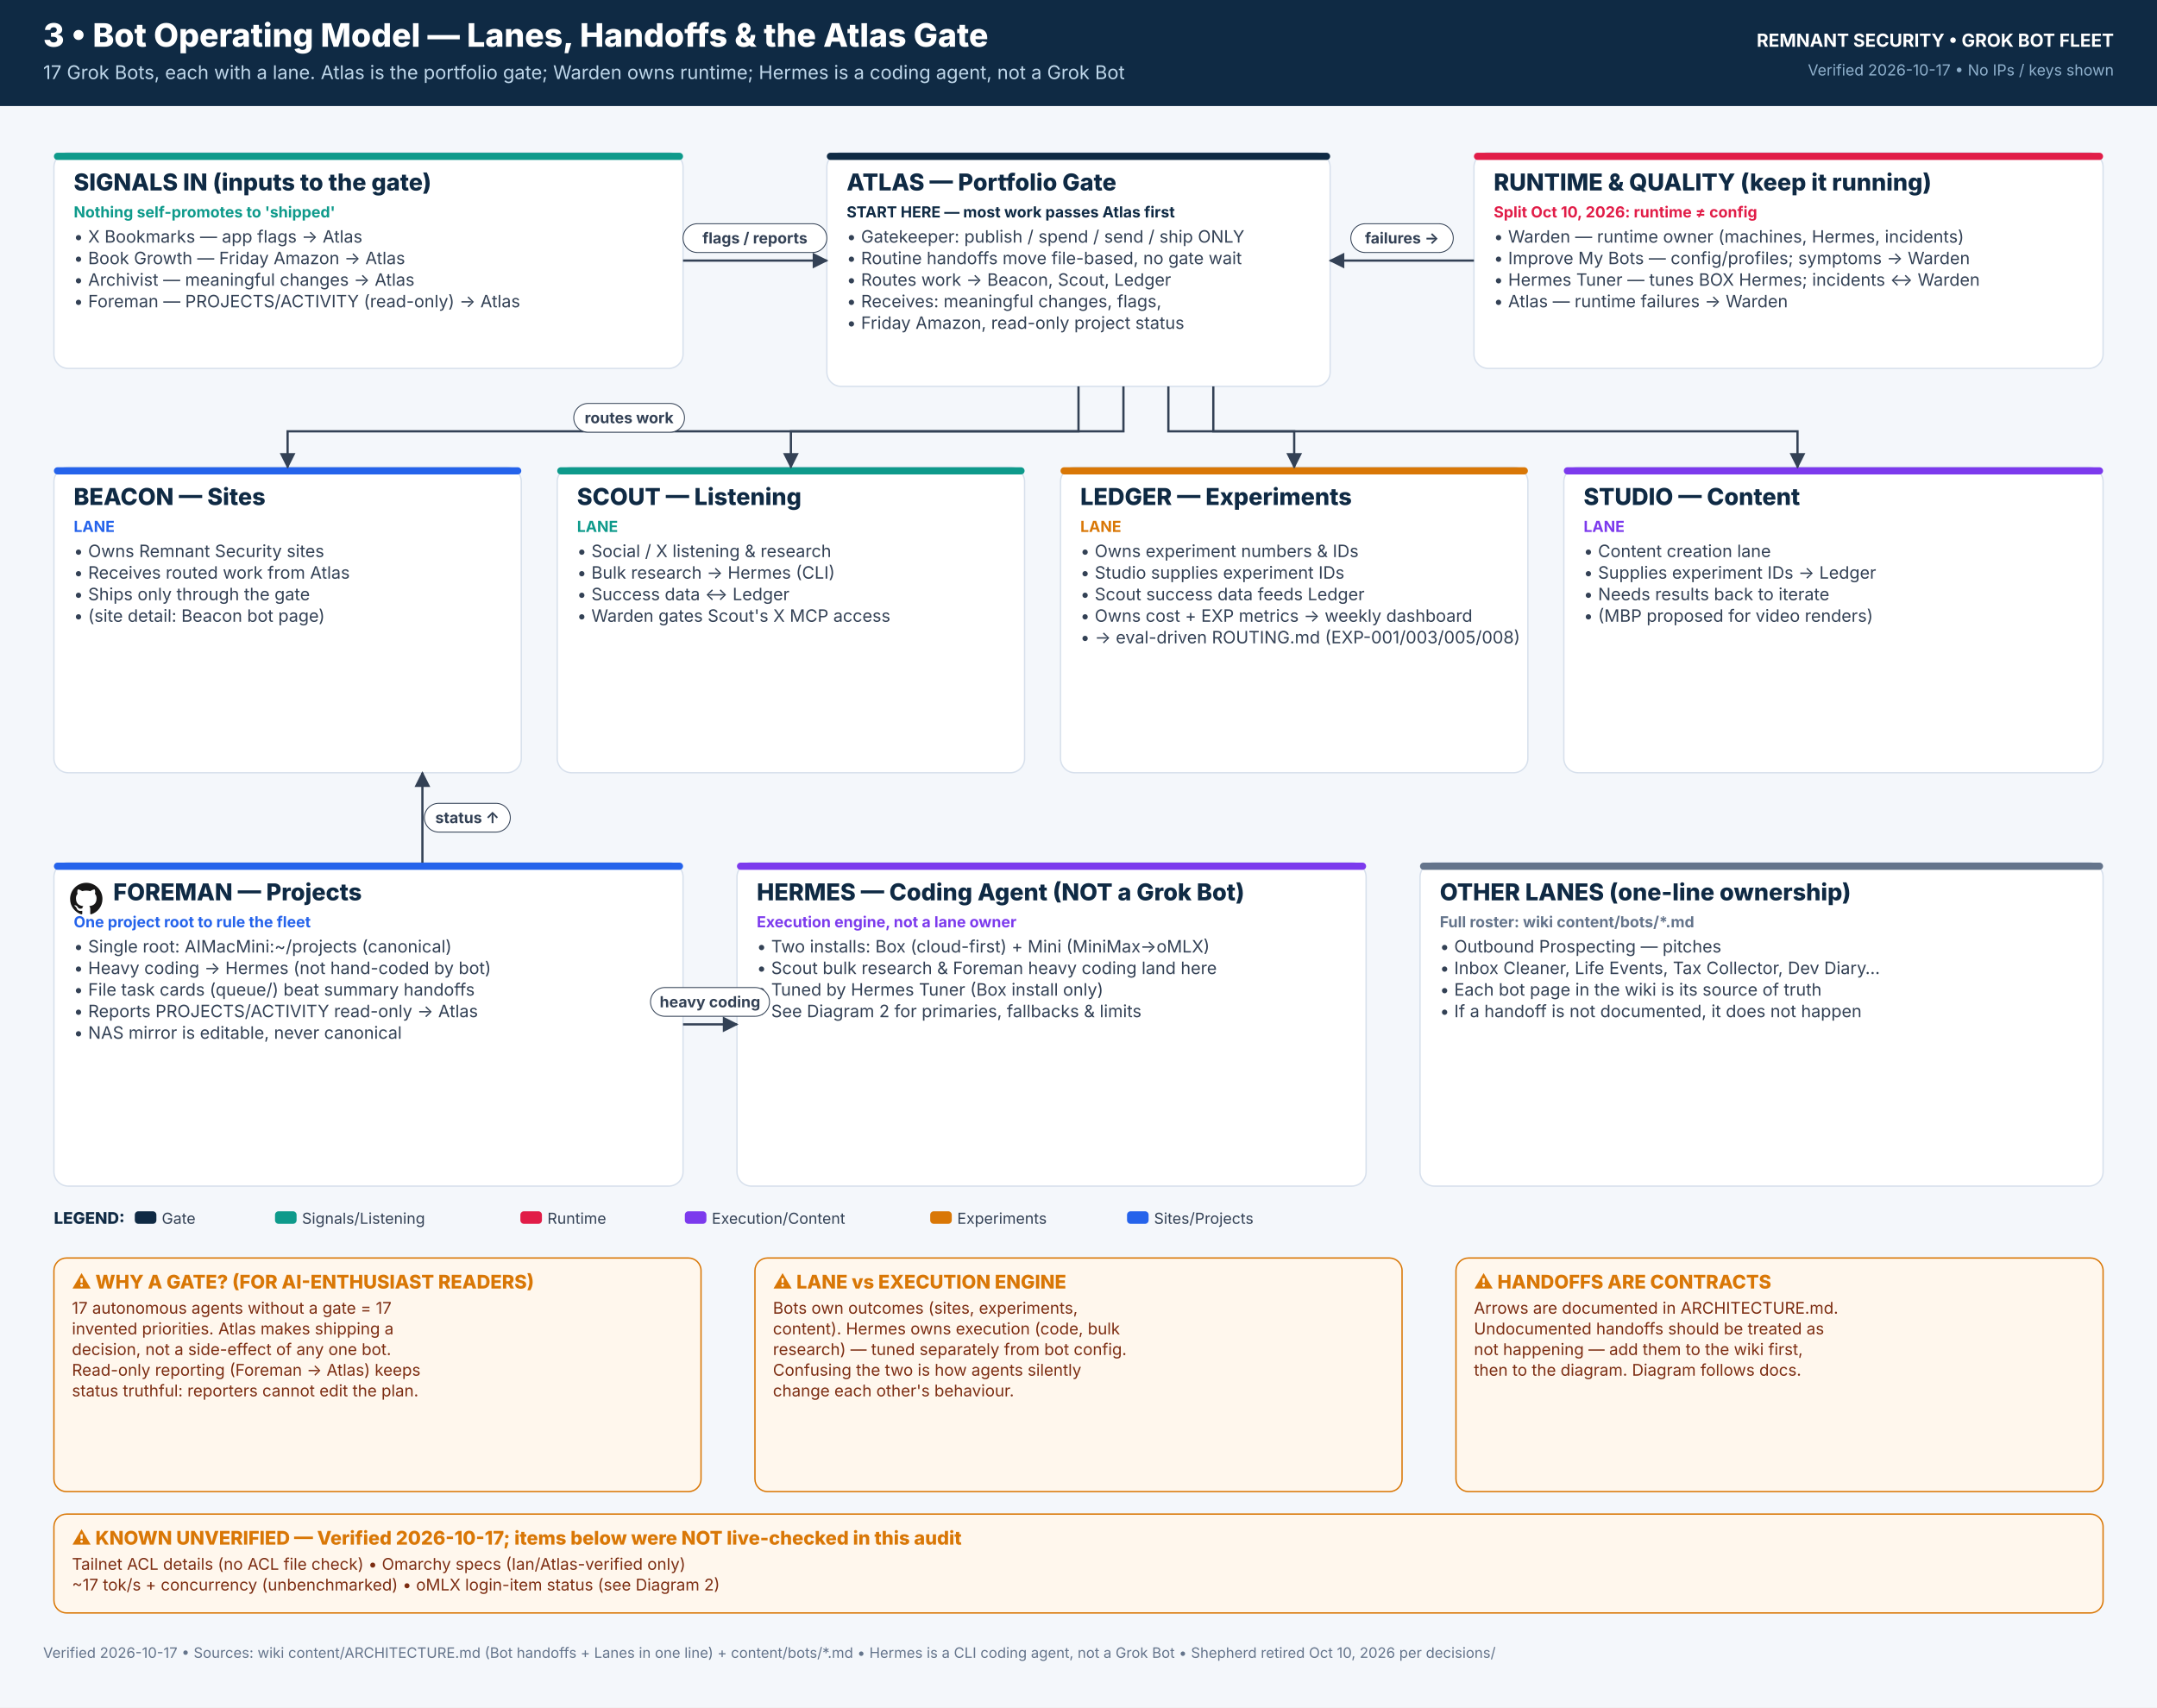
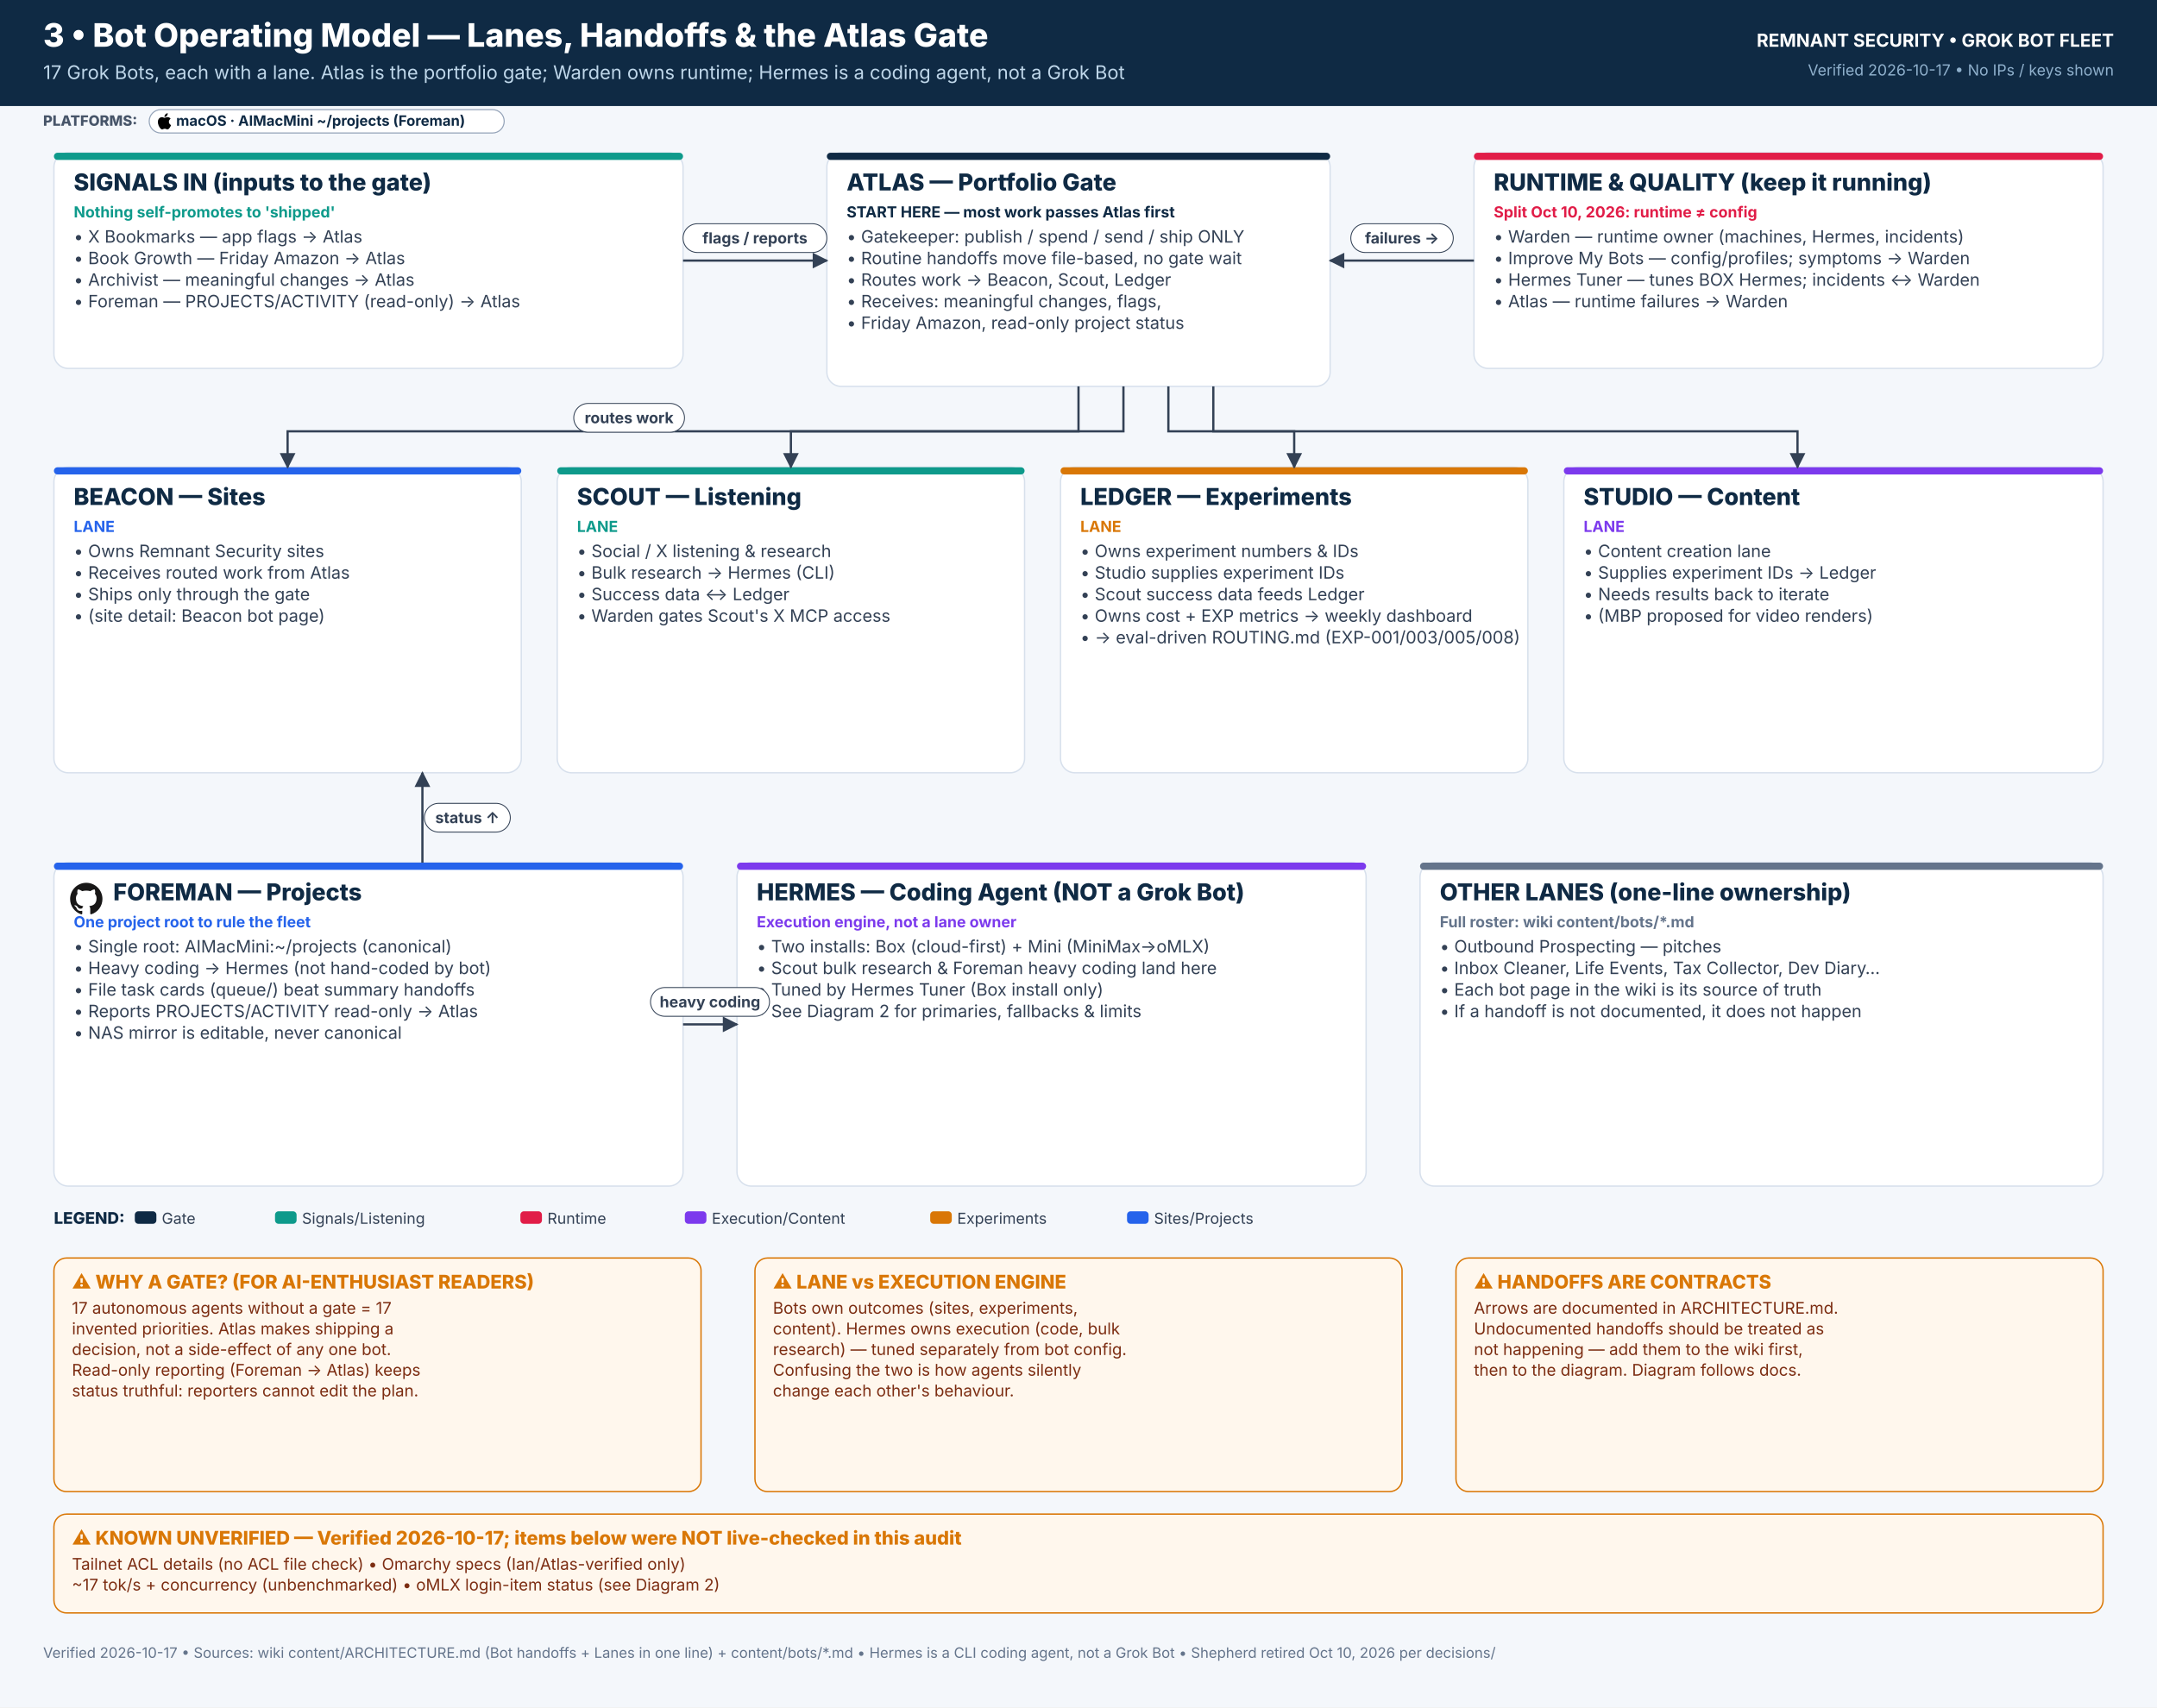
<svg xmlns="http://www.w3.org/2000/svg" width="2400" height="1900" viewBox="0 0 2400 1900">
  <defs>
    <marker id="arr" viewBox="0 0 10 10" refX="9" refY="5" markerWidth="7" markerHeight="7" orient="auto-start-reverse">
      <path d="M0,0 L10,5 L0,10 z" fill="#334155" />
    </marker>
    <marker id="arrT" viewBox="0 0 10 10" refX="9" refY="5" markerWidth="7" markerHeight="7" orient="auto-start-reverse">
      <path d="M0,0 L10,5 L0,10 z" fill="#0E9A8B" />
    </marker>
    <marker id="arrA" viewBox="0 0 10 10" refX="9" refY="5" markerWidth="7" markerHeight="7" orient="auto-start-reverse">
      <path d="M0,0 L10,5 L0,10 z" fill="#D97706" />
    </marker>
  </defs>
  <rect width="2400" height="1900" fill="#F4F7FB" />
  <rect width="2400" height="118" fill="#0F2A44" />
  <text x="48" y="52" font-family="Inter,Arial,sans-serif" font-size="36" font-weight="800" fill="white">3  •  Bot Operating Model — Lanes, Handoffs &amp; the Atlas Gate</text>
  <text x="48" y="88" font-family="Inter,Arial,sans-serif" font-size="21" fill="#BFD7EA">17 Grok Bots, each with a lane. Atlas is the portfolio gate; Warden owns runtime; Hermes is a coding agent, not a Grok Bot</text>
  <text x="2352" y="52" font-family="Inter,Arial,sans-serif" font-size="20" font-weight="700" fill="white" text-anchor="end">REMNANT SECURITY  •  GROK BOT FLEET</text>
  <text x="2352" y="84" font-family="Inter,Arial,sans-serif" font-size="17" fill="#8FB0CC" text-anchor="end">Verified 2026-10-17  •  No IPs / keys shown</text>
+   <text x="48" y="140" font-family="Inter,Arial,sans-serif" font-size="16" font-weight="800" fill="#475569">PLATFORMS:</text>
+   <rect x="166" y="122" width="395.0" height="26" rx="13" fill="white" stroke="#94A3B8" stroke-width="1.2" />
+   <g transform="translate(174,126) scale(0.75)">
+     <path d="M12.152 6.896c-.948 0-2.415-1.078-3.96-1.04-2.04.027-3.91 1.183-4.961 3.014-2.117 3.675-.546 9.103 1.519 12.09 1.013 1.454 2.208 3.09 3.792 3.039 1.52-.065 2.09-.987 3.935-.987 1.831 0 2.35.987 3.96.948 1.637-.026 2.676-1.48 3.676-2.948 1.156-1.688 1.636-3.325 1.662-3.415-.039-.013-3.182-1.221-3.22-4.857-.026-3.04 2.48-4.494 2.597-4.559-1.429-2.09-3.623-2.324-4.39-2.376-2-.156-3.675 1.09-4.61 1.09zM15.53 3.83c.843-1.012 1.4-2.427 1.245-3.83-1.207.052-2.662.805-3.532 1.818-.78.896-1.454 2.338-1.273 3.714 1.338.104 2.715-.688 3.559-1.701" fill="#000000" />
+   </g>
+   <text x="196" y="140" font-family="Inter,Arial,sans-serif" font-size="16" font-weight="700" fill="#0F2A44">macOS · AIMacMini ~/projects (Foreman)</text>
  <rect x="920" y="170" width="560" height="260" rx="16" fill="white" stroke="#D7E0EC" stroke-width="1.5" />
  <rect x="920" y="170" width="560" height="8" rx="4" fill="#0F2A44" />
  <text x="942" y="212" font-family="Inter,Arial,sans-serif" font-size="26" font-weight="800" fill="#0F2A44">ATLAS — Portfolio Gate</text>
  <text x="942" y="242" font-family="Inter,Arial,sans-serif" font-size="17" font-weight="700" fill="#0F2A44">START HERE — most work passes Atlas first</text>
  <text x="942" y="270" font-family="Inter,Arial,sans-serif" font-size="19" fill="#334155">•  Gatekeeper: publish / spend / send / ship ONLY</text>
  <text x="942" y="294" font-family="Inter,Arial,sans-serif" font-size="19" fill="#334155">•  Routine handoffs move file-based, no gate wait</text>
  <text x="942" y="318" font-family="Inter,Arial,sans-serif" font-size="19" fill="#334155">•  Routes work → Beacon, Scout, Ledger</text>
  <text x="942" y="342" font-family="Inter,Arial,sans-serif" font-size="19" fill="#334155">•  Receives: meaningful changes, flags,</text>
  <text x="942" y="366" font-family="Inter,Arial,sans-serif" font-size="19" fill="#334155">•  Friday Amazon, read-only project status</text>
  <rect x="60" y="170" width="700" height="240" rx="16" fill="white" stroke="#D7E0EC" stroke-width="1.5" />
  <rect x="60" y="170" width="700" height="8" rx="4" fill="#0E9A8B" />
  <text x="82" y="212" font-family="Inter,Arial,sans-serif" font-size="26" font-weight="800" fill="#0F2A44">SIGNALS IN  (inputs to the gate)</text>
  <text x="82" y="242" font-family="Inter,Arial,sans-serif" font-size="17" font-weight="700" fill="#0E9A8B">Nothing self-promotes to 'shipped'</text>
  <text x="82" y="270" font-family="Inter,Arial,sans-serif" font-size="19" fill="#334155">•  X Bookmarks — app flags → Atlas</text>
  <text x="82" y="294" font-family="Inter,Arial,sans-serif" font-size="19" fill="#334155">•  Book Growth — Friday Amazon → Atlas</text>
  <text x="82" y="318" font-family="Inter,Arial,sans-serif" font-size="19" fill="#334155">•  Archivist — meaningful changes → Atlas</text>
  <text x="82" y="342" font-family="Inter,Arial,sans-serif" font-size="19" fill="#334155">•  Foreman — PROJECTS/ACTIVITY (read-only) → Atlas</text>
  <rect x="1640" y="170" width="700" height="240" rx="16" fill="white" stroke="#D7E0EC" stroke-width="1.5" />
  <rect x="1640" y="170" width="700" height="8" rx="4" fill="#E11D48" />
  <text x="1662" y="212" font-family="Inter,Arial,sans-serif" font-size="26" font-weight="800" fill="#0F2A44">RUNTIME &amp; QUALITY  (keep it running)</text>
  <text x="1662" y="242" font-family="Inter,Arial,sans-serif" font-size="17" font-weight="700" fill="#E11D48">Split Oct 10, 2026: runtime ≠ config</text>
  <text x="1662" y="270" font-family="Inter,Arial,sans-serif" font-size="19" fill="#334155">•  Warden — runtime owner (machines, Hermes, incidents)</text>
  <text x="1662" y="294" font-family="Inter,Arial,sans-serif" font-size="19" fill="#334155">•  Improve My Bots — config/profiles; symptoms → Warden</text>
  <text x="1662" y="318" font-family="Inter,Arial,sans-serif" font-size="19" fill="#334155">•  Hermes Tuner — tunes BOX Hermes; incidents ↔ Warden</text>
  <text x="1662" y="342" font-family="Inter,Arial,sans-serif" font-size="19" fill="#334155">•  Atlas — runtime failures → Warden</text>
  <rect x="60" y="520" width="520" height="340" rx="16" fill="white" stroke="#D7E0EC" stroke-width="1.5" />
  <rect x="60" y="520" width="520" height="8" rx="4" fill="#2563EB" />
  <text x="82" y="562" font-family="Inter,Arial,sans-serif" font-size="26" font-weight="800" fill="#0F2A44">BEACON — Sites</text>
  <text x="82" y="592" font-family="Inter,Arial,sans-serif" font-size="17" font-weight="700" fill="#2563EB">LANE</text>
  <text x="82" y="620" font-family="Inter,Arial,sans-serif" font-size="19" fill="#334155">•  Owns Remnant Security sites</text>
  <text x="82" y="644" font-family="Inter,Arial,sans-serif" font-size="19" fill="#334155">•  Receives routed work from Atlas</text>
  <text x="82" y="668" font-family="Inter,Arial,sans-serif" font-size="19" fill="#334155">•  Ships only through the gate</text>
  <text x="82" y="692" font-family="Inter,Arial,sans-serif" font-size="19" fill="#334155">•  (site detail: Beacon bot page)</text>
  <rect x="620" y="520" width="520" height="340" rx="16" fill="white" stroke="#D7E0EC" stroke-width="1.5" />
  <rect x="620" y="520" width="520" height="8" rx="4" fill="#0E9A8B" />
  <text x="642" y="562" font-family="Inter,Arial,sans-serif" font-size="26" font-weight="800" fill="#0F2A44">SCOUT — Listening</text>
  <text x="642" y="592" font-family="Inter,Arial,sans-serif" font-size="17" font-weight="700" fill="#0E9A8B">LANE</text>
  <text x="642" y="620" font-family="Inter,Arial,sans-serif" font-size="19" fill="#334155">•  Social / X listening &amp; research</text>
  <text x="642" y="644" font-family="Inter,Arial,sans-serif" font-size="19" fill="#334155">•  Bulk research → Hermes (CLI)</text>
  <text x="642" y="668" font-family="Inter,Arial,sans-serif" font-size="19" fill="#334155">•  Success data ↔ Ledger</text>
  <text x="642" y="692" font-family="Inter,Arial,sans-serif" font-size="19" fill="#334155">•  Warden gates Scout's X MCP access</text>
  <rect x="1180" y="520" width="520" height="340" rx="16" fill="white" stroke="#D7E0EC" stroke-width="1.5" />
  <rect x="1180" y="520" width="520" height="8" rx="4" fill="#D97706" />
  <text x="1202" y="562" font-family="Inter,Arial,sans-serif" font-size="26" font-weight="800" fill="#0F2A44">LEDGER — Experiments</text>
  <text x="1202" y="592" font-family="Inter,Arial,sans-serif" font-size="17" font-weight="700" fill="#D97706">LANE</text>
  <text x="1202" y="620" font-family="Inter,Arial,sans-serif" font-size="19" fill="#334155">•  Owns experiment numbers &amp; IDs</text>
  <text x="1202" y="644" font-family="Inter,Arial,sans-serif" font-size="19" fill="#334155">•  Studio supplies experiment IDs</text>
  <text x="1202" y="668" font-family="Inter,Arial,sans-serif" font-size="19" fill="#334155">•  Scout success data feeds Ledger</text>
  <text x="1202" y="692" font-family="Inter,Arial,sans-serif" font-size="19" fill="#334155">•  Owns cost + EXP metrics → weekly dashboard</text>
  <text x="1202" y="716" font-family="Inter,Arial,sans-serif" font-size="19" fill="#334155">•  → eval-driven ROUTING.md (EXP-001/003/005/008)</text>
  <rect x="1740" y="520" width="600" height="340" rx="16" fill="white" stroke="#D7E0EC" stroke-width="1.5" />
  <rect x="1740" y="520" width="600" height="8" rx="4" fill="#7C3AED" />
  <text x="1762" y="562" font-family="Inter,Arial,sans-serif" font-size="26" font-weight="800" fill="#0F2A44">STUDIO — Content</text>
  <text x="1762" y="592" font-family="Inter,Arial,sans-serif" font-size="17" font-weight="700" fill="#7C3AED">LANE</text>
  <text x="1762" y="620" font-family="Inter,Arial,sans-serif" font-size="19" fill="#334155">•  Content creation lane</text>
  <text x="1762" y="644" font-family="Inter,Arial,sans-serif" font-size="19" fill="#334155">•  Supplies experiment IDs → Ledger</text>
  <text x="1762" y="668" font-family="Inter,Arial,sans-serif" font-size="19" fill="#334155">•  Needs results back to iterate</text>
  <text x="1762" y="692" font-family="Inter,Arial,sans-serif" font-size="19" fill="#334155">•  (MBP proposed for video renders)</text>
  <rect x="60" y="960" width="700" height="360" rx="16" fill="white" stroke="#D7E0EC" stroke-width="1.5" />
  <rect x="60" y="960" width="700" height="8" rx="4" fill="#2563EB" />
  <g transform="translate(78,982) scale(1.5)">
    <path d="M12 .297c-6.63 0-12 5.373-12 12 0 5.303 3.438 9.8 8.205 11.385.6.113.82-.258.82-.577 0-.285-.01-1.04-.015-2.04-3.338.724-4.042-1.61-4.042-1.61C4.422 18.07 3.633 17.7 3.633 17.7c-1.087-.744.084-.729.084-.729 1.205.084 1.838 1.236 1.838 1.236 1.07 1.835 2.809 1.305 3.495.998.108-.776.417-1.305.76-1.605-2.665-.3-5.466-1.332-5.466-5.93 0-1.31.465-2.38 1.235-3.22-.135-.303-.54-1.523.105-3.176 0 0 1.005-.322 3.3 1.23.96-.267 1.98-.399 3-.405 1.02.006 2.04.138 3 .405 2.28-1.552 3.285-1.23 3.285-1.23.645 1.653.24 2.873.12 3.176.765.84 1.23 1.91 1.23 3.22 0 4.61-2.805 5.625-5.475 5.92.42.36.81 1.096.81 2.22 0 1.606-.015 2.896-.015 3.286 0 .315.21.69.825.57C20.565 22.092 24 17.592 24 12.297c0-6.627-5.373-12-12-12" fill="#181717" />
  </g>
  <text x="126" y="1002" font-family="Inter,Arial,sans-serif" font-size="26" font-weight="800" fill="#0F2A44">FOREMAN — Projects</text>
  <text x="82" y="1032" font-family="Inter,Arial,sans-serif" font-size="17" font-weight="700" fill="#2563EB">One project root to rule the fleet</text>
  <text x="82" y="1060" font-family="Inter,Arial,sans-serif" font-size="19" fill="#334155">•  Single root: AIMacMini:~/projects (canonical)</text>
  <text x="82" y="1084" font-family="Inter,Arial,sans-serif" font-size="19" fill="#334155">•  Heavy coding → Hermes (not hand-coded by bot)</text>
  <text x="82" y="1108" font-family="Inter,Arial,sans-serif" font-size="19" fill="#334155">•  File task cards (queue/) beat summary handoffs</text>
  <text x="82" y="1132" font-family="Inter,Arial,sans-serif" font-size="19" fill="#334155">•  Reports PROJECTS/ACTIVITY read-only → Atlas</text>
  <text x="82" y="1156" font-family="Inter,Arial,sans-serif" font-size="19" fill="#334155">•  NAS mirror is editable, never canonical</text>
  <rect x="820" y="960" width="700" height="360" rx="16" fill="white" stroke="#D7E0EC" stroke-width="1.5" />
  <rect x="820" y="960" width="700" height="8" rx="4" fill="#7C3AED" />
  <text x="842" y="1002" font-family="Inter,Arial,sans-serif" font-size="26" font-weight="800" fill="#0F2A44">HERMES — Coding Agent  (NOT a Grok Bot)</text>
  <text x="842" y="1032" font-family="Inter,Arial,sans-serif" font-size="17" font-weight="700" fill="#7C3AED">Execution engine, not a lane owner</text>
  <text x="842" y="1060" font-family="Inter,Arial,sans-serif" font-size="19" fill="#334155">•  Two installs: Box (cloud-first) + Mini (MiniMax→oMLX)</text>
  <text x="842" y="1084" font-family="Inter,Arial,sans-serif" font-size="19" fill="#334155">•  Scout bulk research &amp; Foreman heavy coding land here</text>
  <text x="842" y="1108" font-family="Inter,Arial,sans-serif" font-size="19" fill="#334155">•  Tuned by Hermes Tuner (Box install only)</text>
  <text x="842" y="1132" font-family="Inter,Arial,sans-serif" font-size="19" fill="#334155">•  See Diagram 2 for primaries, fallbacks &amp; limits</text>
  <rect x="1580" y="960" width="760" height="360" rx="16" fill="white" stroke="#D7E0EC" stroke-width="1.5" />
  <rect x="1580" y="960" width="760" height="8" rx="4" fill="#64748B" />
  <text x="1602" y="1002" font-family="Inter,Arial,sans-serif" font-size="26" font-weight="800" fill="#0F2A44">OTHER LANES  (one-line ownership)</text>
  <text x="1602" y="1032" font-family="Inter,Arial,sans-serif" font-size="17" font-weight="700" fill="#64748B">Full roster: wiki content/bots/*.md</text>
  <text x="1602" y="1060" font-family="Inter,Arial,sans-serif" font-size="19" fill="#334155">•  Outbound Prospecting — pitches</text>
  <text x="1602" y="1084" font-family="Inter,Arial,sans-serif" font-size="19" fill="#334155">•  Inbox Cleaner, Life Events, Tax Collector, Dev Diary…</text>
  <text x="1602" y="1108" font-family="Inter,Arial,sans-serif" font-size="19" fill="#334155">•  Each bot page in the wiki is its source of truth</text>
  <text x="1602" y="1132" font-family="Inter,Arial,sans-serif" font-size="19" fill="#334155">•  If a handoff is not documented, it does not happen</text>
  <line x1="760" y1="290" x2="920" y2="290" stroke="#334155" stroke-width="2.5" marker-end="url(#arr)" />
  <rect x="760.0" y="249" width="160.0" height="32" rx="16" fill="white" stroke="#334155" />
  <text x="840" y="271" font-family="Inter,Arial,sans-serif" font-size="17" font-weight="700" fill="#334155" text-anchor="middle">flags / reports</text>
  <line x1="1640" y1="290" x2="1480" y2="290" stroke="#334155" stroke-width="2.5" marker-end="url(#arr)" />
  <rect x="1503.0" y="249" width="114.0" height="32" rx="16" fill="white" stroke="#334155" />
  <text x="1560" y="271" font-family="Inter,Arial,sans-serif" font-size="17" font-weight="700" fill="#334155" text-anchor="middle">failures →</text>
  <polyline points="1200,430 1200,480 320,480 320,520" fill="none" stroke="#334155" stroke-width="2.5" marker-end="url(#arr)" />
  <rect x="638.4" y="449" width="123.2" height="32" rx="16" fill="white" stroke="#334155" />
  <text x="700" y="471" font-family="Inter,Arial,sans-serif" font-size="17" font-weight="700" fill="#334155" text-anchor="middle">routes work</text>
  <polyline points="1250,430 1250,480 880,480 880,520" fill="none" stroke="#334155" stroke-width="2.5" marker-end="url(#arr)" />
  <polyline points="1300,430 1300,480 1440,480 1440,520" fill="none" stroke="#334155" stroke-width="2.5" marker-end="url(#arr)" />
  <polyline points="1350,430 1350,480 2000,480 2000,520" fill="none" stroke="#334155" stroke-width="2.5" marker-end="url(#arr)" />
  <line x1="470" y1="960" x2="470" y2="860" stroke="#334155" stroke-width="2.5" marker-end="url(#arr)" />
  <rect x="472.2" y="894" width="95.6" height="32" rx="16" fill="white" stroke="#334155" />
  <text x="520" y="916" font-family="Inter,Arial,sans-serif" font-size="17" font-weight="700" fill="#334155" text-anchor="middle">status ↑</text>
  <line x1="760" y1="1140" x2="820" y2="1140" stroke="#334155" stroke-width="2.5" marker-end="url(#arr)" />
  <rect x="723.8" y="1099" width="132.4" height="32" rx="16" fill="white" stroke="#334155" />
  <text x="790" y="1121" font-family="Inter,Arial,sans-serif" font-size="17" font-weight="700" fill="#334155" text-anchor="middle">heavy coding</text>
  <rect x="60" y="1400" width="720" height="260" rx="14" fill="#FFF7ED" stroke="#D97706" stroke-width="1.5" />
  <text x="80" y="1434" font-family="Inter,Arial,sans-serif" font-size="21" font-weight="800" fill="#D97706">⚠  WHY A GATE? (FOR AI-ENTHUSIAST READERS)</text>
  <text x="80" y="1462" font-family="Inter,Arial,sans-serif" font-size="18" fill="#7C2D12">17 autonomous agents without a gate = 17</text>
  <text x="80" y="1485" font-family="Inter,Arial,sans-serif" font-size="18" fill="#7C2D12">invented priorities. Atlas makes shipping a</text>
  <text x="80" y="1508" font-family="Inter,Arial,sans-serif" font-size="18" fill="#7C2D12">decision, not a side-effect of any one bot.</text>
  <text x="80" y="1531" font-family="Inter,Arial,sans-serif" font-size="18" fill="#7C2D12">Read-only reporting (Foreman → Atlas) keeps</text>
  <text x="80" y="1554" font-family="Inter,Arial,sans-serif" font-size="18" fill="#7C2D12">status truthful: reporters cannot edit the plan.</text>
  <rect x="840" y="1400" width="720" height="260" rx="14" fill="#FFF7ED" stroke="#D97706" stroke-width="1.5" />
  <text x="860" y="1434" font-family="Inter,Arial,sans-serif" font-size="21" font-weight="800" fill="#D97706">⚠  LANE vs EXECUTION ENGINE</text>
  <text x="860" y="1462" font-family="Inter,Arial,sans-serif" font-size="18" fill="#7C2D12">Bots own outcomes (sites, experiments,</text>
  <text x="860" y="1485" font-family="Inter,Arial,sans-serif" font-size="18" fill="#7C2D12">content). Hermes owns execution (code, bulk</text>
  <text x="860" y="1508" font-family="Inter,Arial,sans-serif" font-size="18" fill="#7C2D12">research) — tuned separately from bot config.</text>
  <text x="860" y="1531" font-family="Inter,Arial,sans-serif" font-size="18" fill="#7C2D12">Confusing the two is how agents silently</text>
  <text x="860" y="1554" font-family="Inter,Arial,sans-serif" font-size="18" fill="#7C2D12">change each other's behaviour.</text>
  <rect x="1620" y="1400" width="720" height="260" rx="14" fill="#FFF7ED" stroke="#D97706" stroke-width="1.5" />
  <text x="1640" y="1434" font-family="Inter,Arial,sans-serif" font-size="21" font-weight="800" fill="#D97706">⚠  HANDOFFS ARE CONTRACTS</text>
  <text x="1640" y="1462" font-family="Inter,Arial,sans-serif" font-size="18" fill="#7C2D12">Arrows are documented in ARCHITECTURE.md.</text>
  <text x="1640" y="1485" font-family="Inter,Arial,sans-serif" font-size="18" fill="#7C2D12">Undocumented handoffs should be treated as</text>
  <text x="1640" y="1508" font-family="Inter,Arial,sans-serif" font-size="18" fill="#7C2D12">not happening — add them to the wiki first,</text>
  <text x="1640" y="1531" font-family="Inter,Arial,sans-serif" font-size="18" fill="#7C2D12">then to the diagram. Diagram follows docs.</text>
  <text x="60" y="1362" font-family="Inter,Arial" font-size="18" font-weight="800" fill="#0F2A44">LEGEND:</text>
  <rect x="150" y="1348" width="24" height="14" rx="4" fill="#0F2A44" />
  <text x="180" y="1362" font-family="Inter,Arial" font-size="17" fill="#334155">Gate</text>
  <rect x="306" y="1348" width="24" height="14" rx="4" fill="#0E9A8B" />
  <text x="336" y="1362" font-family="Inter,Arial" font-size="17" fill="#334155">Signals/Listening</text>
  <rect x="579" y="1348" width="24" height="14" rx="4" fill="#E11D48" />
  <text x="609" y="1362" font-family="Inter,Arial" font-size="17" fill="#334155">Runtime</text>
  <rect x="762" y="1348" width="24" height="14" rx="4" fill="#7C3AED" />
  <text x="792" y="1362" font-family="Inter,Arial" font-size="17" fill="#334155">Execution/Content</text>
  <rect x="1035" y="1348" width="24" height="14" rx="4" fill="#D97706" />
  <text x="1065" y="1362" font-family="Inter,Arial" font-size="17" fill="#334155">Experiments</text>
  <rect x="1254" y="1348" width="24" height="14" rx="4" fill="#2563EB" />
  <text x="1284" y="1362" font-family="Inter,Arial" font-size="17" fill="#334155">Sites/Projects</text>
  <rect x="60" y="1685" width="2280" height="110" rx="14" fill="#FFF7ED" stroke="#D97706" stroke-width="1.5" />
  <text x="80" y="1719" font-family="Inter,Arial,sans-serif" font-size="21" font-weight="800" fill="#D97706">⚠  KNOWN UNVERIFIED — Verified 2026-10-17; items below were NOT live-checked in this audit</text>
  <text x="80" y="1747" font-family="Inter,Arial,sans-serif" font-size="18" fill="#7C2D12">Tailnet ACL details (no ACL file check)  •  Omarchy specs (Ian/Atlas-verified only)</text>
  <text x="80" y="1770" font-family="Inter,Arial,sans-serif" font-size="18" fill="#7C2D12">~17 tok/s + concurrency (unbenchmarked)  •  oMLX login-item status (see Diagram 2)</text>
  <text x="48" y="1845" font-family="Inter,Arial" font-size="16" fill="#64748B">Verified 2026-10-17  •  Sources: wiki content/ARCHITECTURE.md (Bot handoffs + Lanes in one line) + content/bots/*.md  •  Hermes is a CLI coding agent, not a Grok Bot  •  Shepherd retired Oct 10, 2026 per decisions/</text>
</svg>
